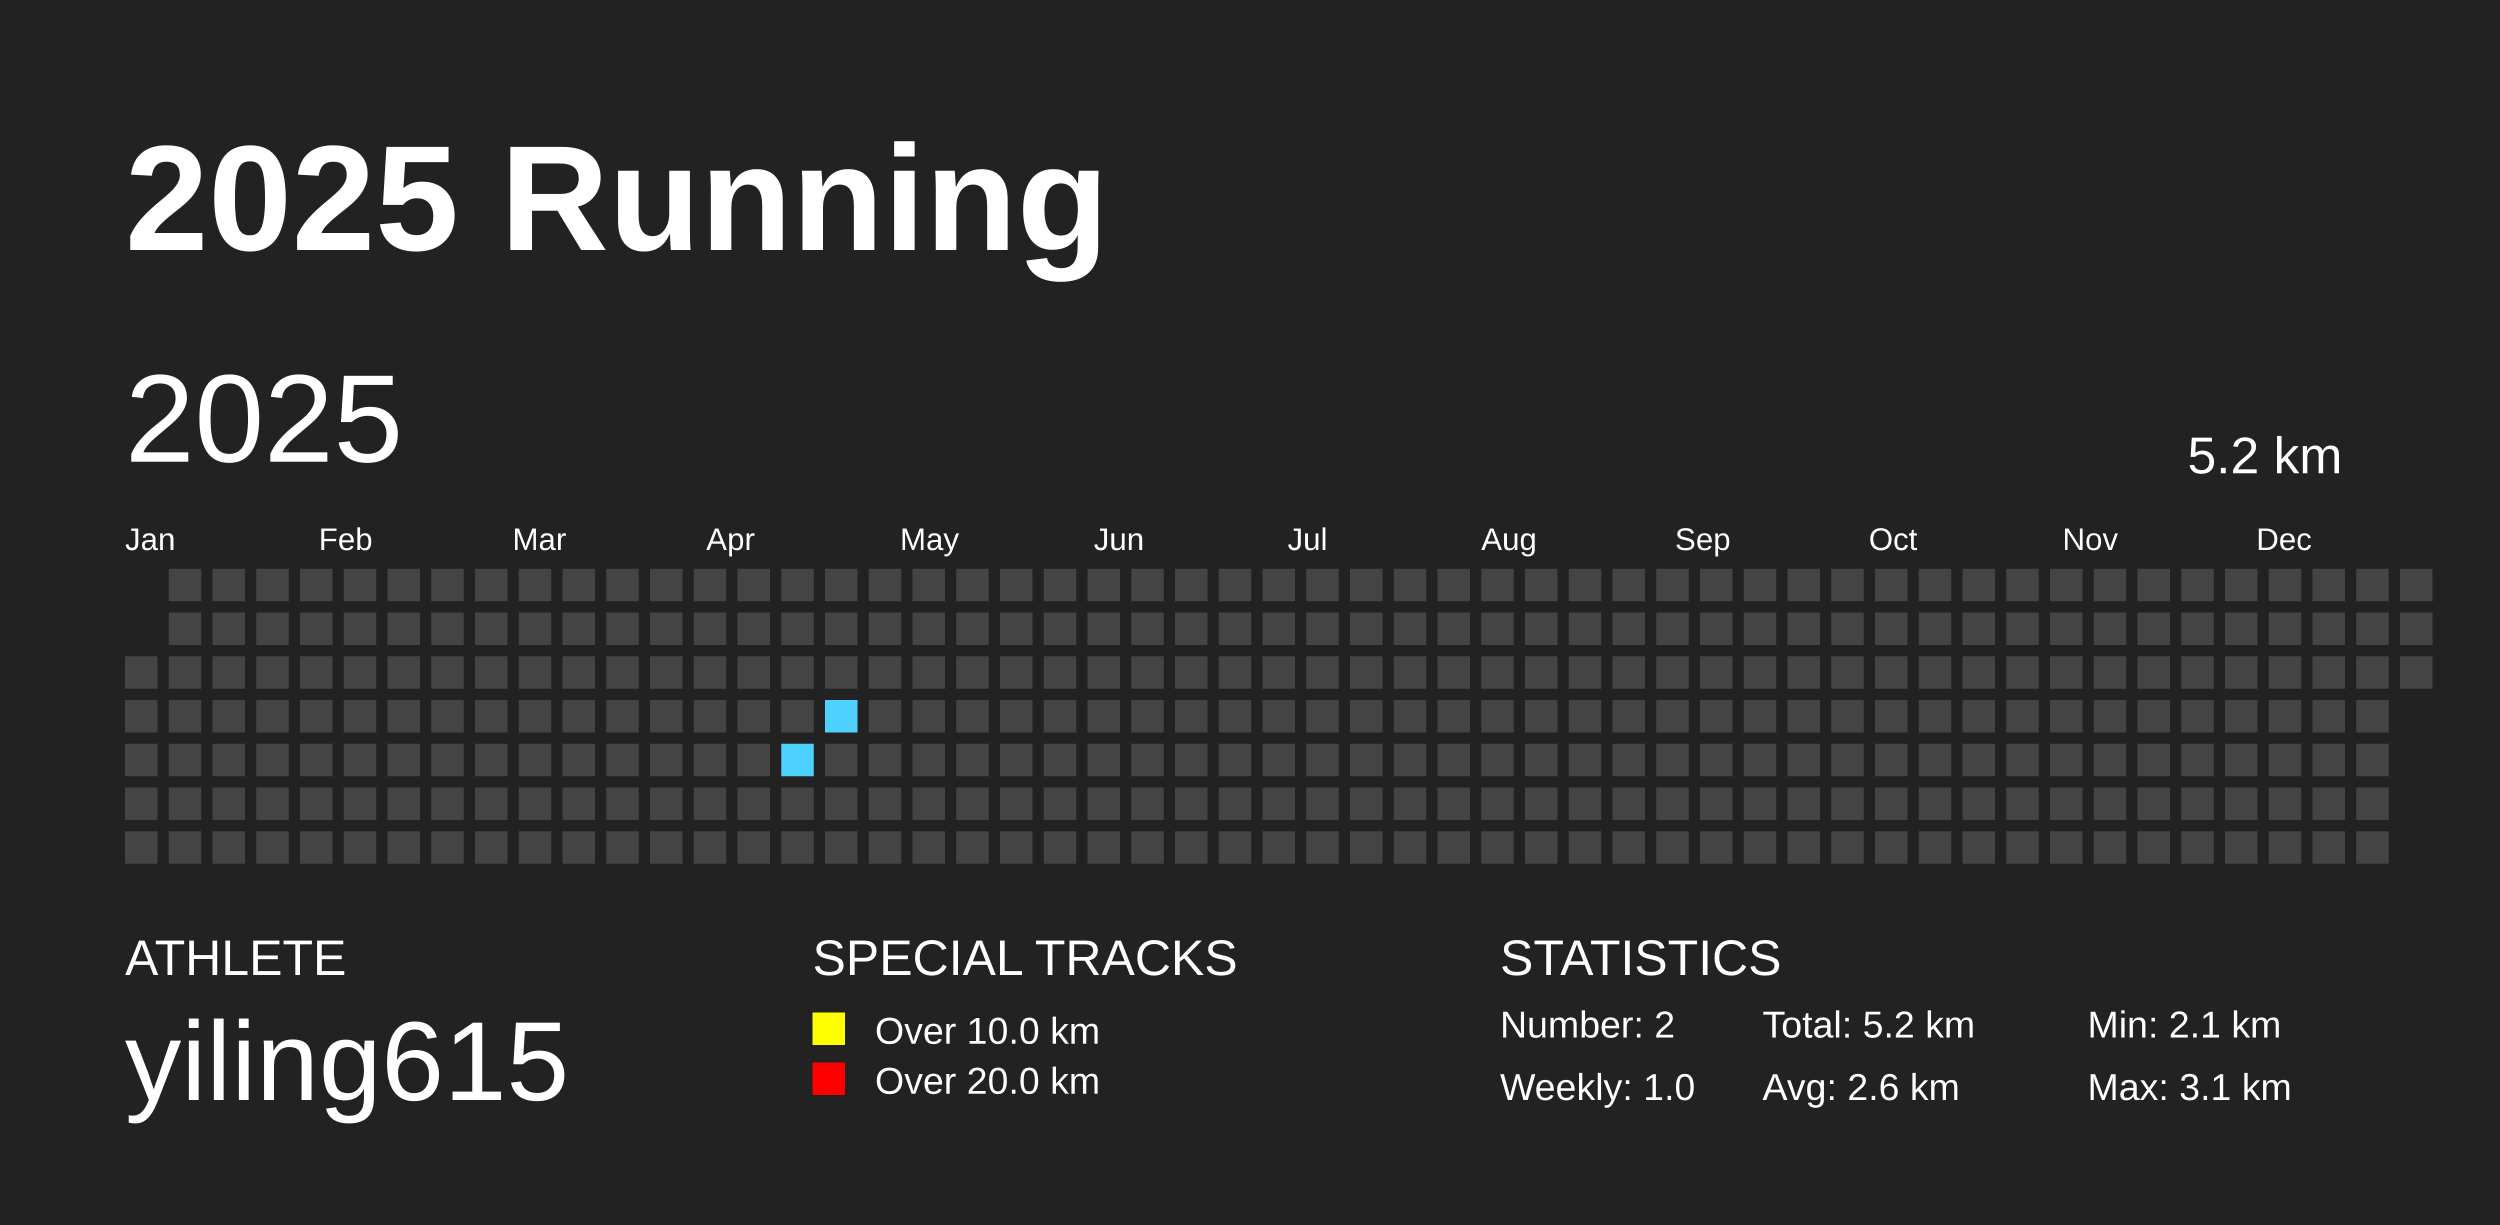
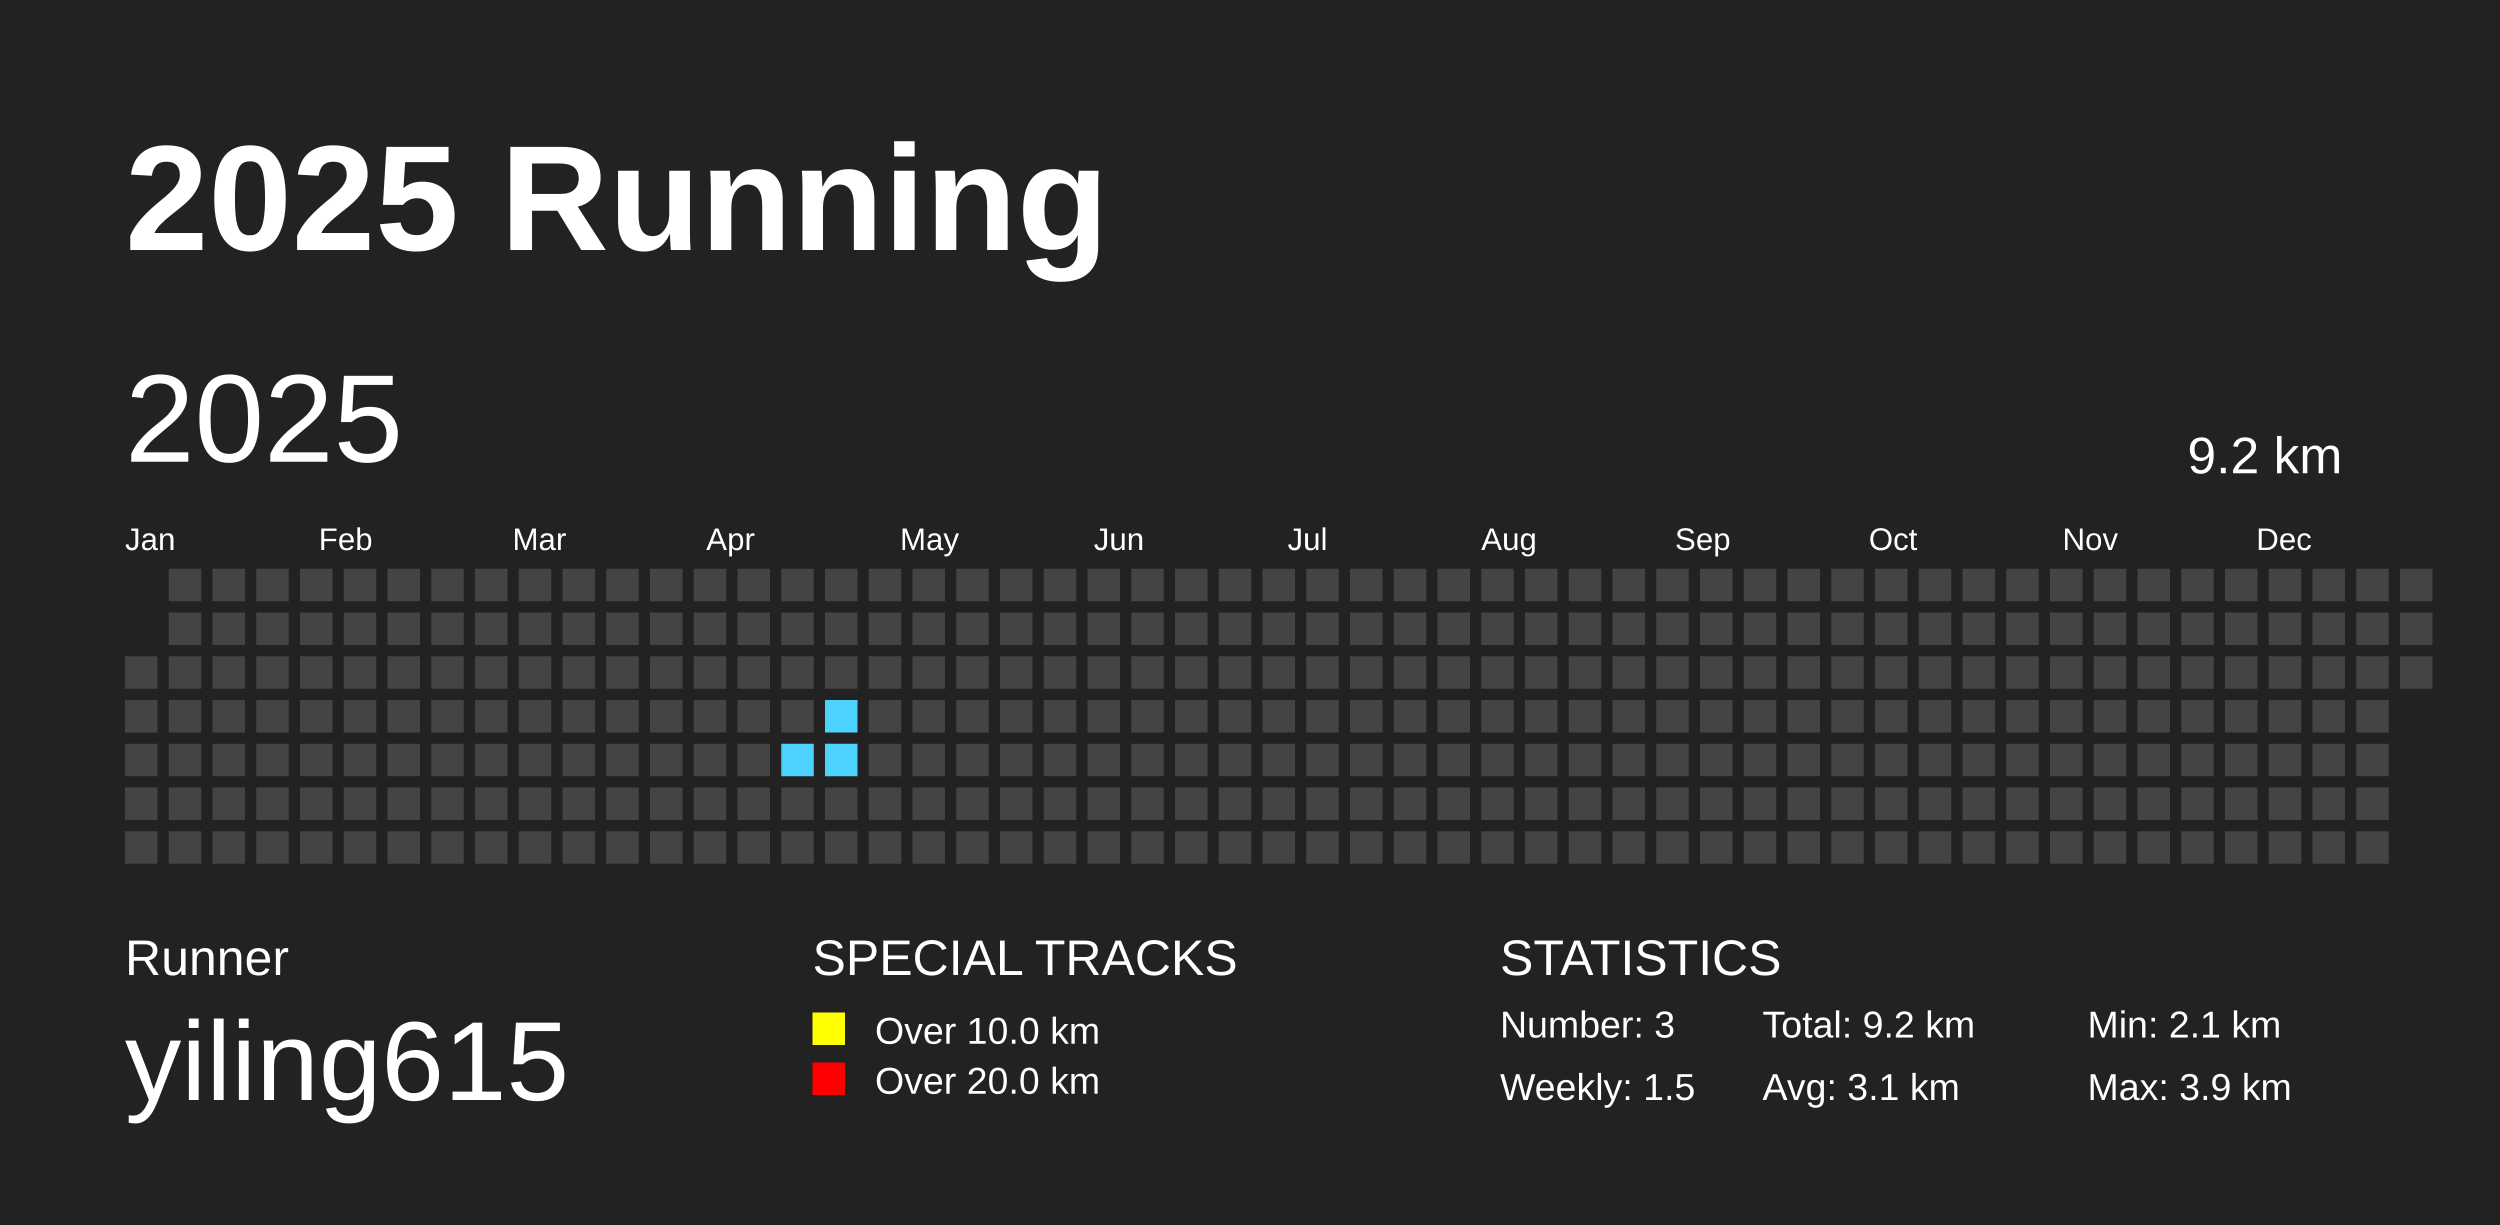
<svg xmlns="http://www.w3.org/2000/svg" baseProfile="full" height="98mm" version="1.1" viewBox="0,0,200,98" width="200mm">
  <defs />
  <rect fill="#222222" height="98" width="200" x="0" y="0" />
  <text fill="#FFFFFF" style="font-size:12px; font-family:Arial; font-weight:bold;" x="10" y="20">2025 Running</text>
-   <text fill="#FFFFFF" style="font-size:4px; font-family:Arial" x="10" y="78">ATHLETE</text>
+   <text fill="#FFFFFF" style="font-size:4px; font-family:Arial" x="10" y="78">Runner</text>
  <text fill="#FFFFFF" style="font-size:9px; font-family:Arial" x="10" y="88">yiling615</text>
  <text fill="#FFFFFF" style="font-size:4px; font-family:Arial" x="65" y="78">SPECIAL TRACKS</text>
  <rect fill="yellow" height="2.6" width="2.6" x="65" y="81" />
  <text fill="#FFFFFF" style="font-size:3px; font-family:Arial" x="70" y="83.5">Over 10.0 km</text>
  <rect fill="red" height="2.6" width="2.6" x="65" y="85" />
  <text fill="#FFFFFF" style="font-size:3px; font-family:Arial" x="70" y="87.5">Over 20.0 km</text>
  <text fill="#FFFFFF" style="font-size:4px; font-family:Arial" x="120" y="78">STATISTICS</text>
-   <text fill="#FFFFFF" style="font-size:3px; font-family:Arial" x="120" y="83">Number: 2</text>
-   <text fill="#FFFFFF" style="font-size:3px; font-family:Arial" x="120" y="88">Weekly: 1.0</text>
-   <text fill="#FFFFFF" style="font-size:3px; font-family:Arial" x="141" y="83">Total: 5.2 km</text>
-   <text fill="#FFFFFF" style="font-size:3px; font-family:Arial" x="141" y="88">Avg: 2.6 km</text>
+   <text fill="#FFFFFF" style="font-size:3px; font-family:Arial" x="120" y="83">Number: 3</text>
+   <text fill="#FFFFFF" style="font-size:3px; font-family:Arial" x="120" y="88">Weekly: 1.5</text>
+   <text fill="#FFFFFF" style="font-size:3px; font-family:Arial" x="141" y="83">Total: 9.2 km</text>
+   <text fill="#FFFFFF" style="font-size:3px; font-family:Arial" x="141" y="88">Avg: 3.1 km</text>
  <text fill="#FFFFFF" style="font-size:3px; font-family:Arial" x="167" y="83">Min: 2.1 km</text>
-   <text fill="#FFFFFF" style="font-size:3px; font-family:Arial" x="167" y="88">Max: 3.1 km</text>
+   <text fill="#FFFFFF" style="font-size:3px; font-family:Arial" x="167" y="88">Max: 3.9 km</text>
  <text dominant-baseline="hanging" fill="#FFFFFF" style="font-size:10.0px; font-family:Arial;" x="10" y="30">2025</text>
-   <text dominant-baseline="hanging" fill="#FFFFFF" style="font-size:4.125px; font-family:Arial;" x="175" y="35">5.2 km</text>
+   <text dominant-baseline="hanging" fill="#FFFFFF" style="font-size:4.125px; font-family:Arial;" x="175" y="35">9.2 km</text>
  <text fill="#FFFFFF" style="font-size:2.5px; font-family:Arial" x="10.0" y="44">Jan</text>
  <text fill="#FFFFFF" style="font-size:2.5px; font-family:Arial" x="25.5" y="44">Feb</text>
  <text fill="#FFFFFF" style="font-size:2.5px; font-family:Arial" x="41.0" y="44">Mar</text>
  <text fill="#FFFFFF" style="font-size:2.5px; font-family:Arial" x="56.5" y="44">Apr</text>
  <text fill="#FFFFFF" style="font-size:2.5px; font-family:Arial" x="72.0" y="44">May</text>
  <text fill="#FFFFFF" style="font-size:2.5px; font-family:Arial" x="87.5" y="44">Jun</text>
  <text fill="#FFFFFF" style="font-size:2.5px; font-family:Arial" x="103.0" y="44">Jul</text>
  <text fill="#FFFFFF" style="font-size:2.5px; font-family:Arial" x="118.5" y="44">Aug</text>
  <text fill="#FFFFFF" style="font-size:2.5px; font-family:Arial" x="134.0" y="44">Sep</text>
  <text fill="#FFFFFF" style="font-size:2.5px; font-family:Arial" x="149.5" y="44">Oct</text>
  <text fill="#FFFFFF" style="font-size:2.5px; font-family:Arial" x="165.0" y="44">Nov</text>
  <text fill="#FFFFFF" style="font-size:2.5px; font-family:Arial" x="180.5" y="44">Dec</text>
  <rect fill="#444444" height="2.6" width="2.6" x="10.0" y="52.5" />
  <rect fill="#444444" height="2.6" width="2.6" x="10.0" y="56.0" />
  <rect fill="#444444" height="2.6" width="2.6" x="10.0" y="59.5" />
  <rect fill="#444444" height="2.6" width="2.6" x="10.0" y="63.0" />
  <rect fill="#444444" height="2.6" width="2.6" x="10.0" y="66.5" />
  <rect fill="#444444" height="2.6" width="2.6" x="13.5" y="45.5" />
  <rect fill="#444444" height="2.6" width="2.6" x="13.5" y="49.0" />
  <rect fill="#444444" height="2.6" width="2.6" x="13.5" y="52.5" />
  <rect fill="#444444" height="2.6" width="2.6" x="13.5" y="56.0" />
  <rect fill="#444444" height="2.6" width="2.6" x="13.5" y="59.5" />
  <rect fill="#444444" height="2.6" width="2.6" x="13.5" y="63.0" />
  <rect fill="#444444" height="2.6" width="2.6" x="13.5" y="66.5" />
  <rect fill="#444444" height="2.6" width="2.6" x="17.0" y="45.5" />
  <rect fill="#444444" height="2.6" width="2.6" x="17.0" y="49.0" />
  <rect fill="#444444" height="2.6" width="2.6" x="17.0" y="52.5" />
  <rect fill="#444444" height="2.6" width="2.6" x="17.0" y="56.0" />
  <rect fill="#444444" height="2.6" width="2.6" x="17.0" y="59.5" />
  <rect fill="#444444" height="2.6" width="2.6" x="17.0" y="63.0" />
  <rect fill="#444444" height="2.6" width="2.6" x="17.0" y="66.5" />
  <rect fill="#444444" height="2.6" width="2.6" x="20.5" y="45.5" />
  <rect fill="#444444" height="2.6" width="2.6" x="20.5" y="49.0" />
  <rect fill="#444444" height="2.6" width="2.6" x="20.5" y="52.5" />
  <rect fill="#444444" height="2.6" width="2.6" x="20.5" y="56.0" />
  <rect fill="#444444" height="2.6" width="2.6" x="20.5" y="59.5" />
  <rect fill="#444444" height="2.6" width="2.6" x="20.5" y="63.0" />
  <rect fill="#444444" height="2.6" width="2.6" x="20.5" y="66.5" />
  <rect fill="#444444" height="2.6" width="2.6" x="24.0" y="45.5" />
  <rect fill="#444444" height="2.6" width="2.6" x="24.0" y="49.0" />
  <rect fill="#444444" height="2.6" width="2.6" x="24.0" y="52.5" />
  <rect fill="#444444" height="2.6" width="2.6" x="24.0" y="56.0" />
  <rect fill="#444444" height="2.6" width="2.6" x="24.0" y="59.5" />
  <rect fill="#444444" height="2.6" width="2.6" x="24.0" y="63.0" />
  <rect fill="#444444" height="2.6" width="2.6" x="24.0" y="66.5" />
  <rect fill="#444444" height="2.6" width="2.6" x="27.5" y="45.5" />
  <rect fill="#444444" height="2.6" width="2.6" x="27.5" y="49.0" />
  <rect fill="#444444" height="2.6" width="2.6" x="27.5" y="52.5" />
  <rect fill="#444444" height="2.6" width="2.6" x="27.5" y="56.0" />
  <rect fill="#444444" height="2.6" width="2.6" x="27.5" y="59.5" />
  <rect fill="#444444" height="2.6" width="2.6" x="27.5" y="63.0" />
  <rect fill="#444444" height="2.6" width="2.6" x="27.5" y="66.5" />
  <rect fill="#444444" height="2.6" width="2.6" x="31.0" y="45.5" />
  <rect fill="#444444" height="2.6" width="2.6" x="31.0" y="49.0" />
  <rect fill="#444444" height="2.6" width="2.6" x="31.0" y="52.5" />
  <rect fill="#444444" height="2.6" width="2.6" x="31.0" y="56.0" />
  <rect fill="#444444" height="2.6" width="2.6" x="31.0" y="59.5" />
  <rect fill="#444444" height="2.6" width="2.6" x="31.0" y="63.0" />
  <rect fill="#444444" height="2.6" width="2.6" x="31.0" y="66.5" />
  <rect fill="#444444" height="2.6" width="2.6" x="34.5" y="45.5" />
  <rect fill="#444444" height="2.6" width="2.6" x="34.5" y="49.0" />
  <rect fill="#444444" height="2.6" width="2.6" x="34.5" y="52.5" />
  <rect fill="#444444" height="2.6" width="2.6" x="34.5" y="56.0" />
  <rect fill="#444444" height="2.6" width="2.6" x="34.5" y="59.5" />
  <rect fill="#444444" height="2.6" width="2.6" x="34.5" y="63.0" />
  <rect fill="#444444" height="2.6" width="2.6" x="34.5" y="66.5" />
  <rect fill="#444444" height="2.6" width="2.6" x="38.0" y="45.5" />
  <rect fill="#444444" height="2.6" width="2.6" x="38.0" y="49.0" />
  <rect fill="#444444" height="2.6" width="2.6" x="38.0" y="52.5" />
  <rect fill="#444444" height="2.6" width="2.6" x="38.0" y="56.0" />
  <rect fill="#444444" height="2.6" width="2.6" x="38.0" y="59.5" />
  <rect fill="#444444" height="2.6" width="2.6" x="38.0" y="63.0" />
  <rect fill="#444444" height="2.6" width="2.6" x="38.0" y="66.5" />
  <rect fill="#444444" height="2.6" width="2.6" x="41.5" y="45.5" />
  <rect fill="#444444" height="2.6" width="2.6" x="41.5" y="49.0" />
  <rect fill="#444444" height="2.6" width="2.6" x="41.5" y="52.5" />
  <rect fill="#444444" height="2.6" width="2.6" x="41.5" y="56.0" />
  <rect fill="#444444" height="2.6" width="2.6" x="41.5" y="59.5" />
  <rect fill="#444444" height="2.6" width="2.6" x="41.5" y="63.0" />
  <rect fill="#444444" height="2.6" width="2.6" x="41.5" y="66.5" />
  <rect fill="#444444" height="2.6" width="2.6" x="45.0" y="45.5" />
  <rect fill="#444444" height="2.6" width="2.6" x="45.0" y="49.0" />
  <rect fill="#444444" height="2.6" width="2.6" x="45.0" y="52.5" />
  <rect fill="#444444" height="2.6" width="2.6" x="45.0" y="56.0" />
  <rect fill="#444444" height="2.6" width="2.6" x="45.0" y="59.5" />
  <rect fill="#444444" height="2.6" width="2.6" x="45.0" y="63.0" />
  <rect fill="#444444" height="2.6" width="2.6" x="45.0" y="66.5" />
  <rect fill="#444444" height="2.6" width="2.6" x="48.5" y="45.5" />
  <rect fill="#444444" height="2.6" width="2.6" x="48.5" y="49.0" />
  <rect fill="#444444" height="2.6" width="2.6" x="48.5" y="52.5" />
  <rect fill="#444444" height="2.6" width="2.6" x="48.5" y="56.0" />
  <rect fill="#444444" height="2.6" width="2.6" x="48.5" y="59.5" />
  <rect fill="#444444" height="2.6" width="2.6" x="48.5" y="63.0" />
  <rect fill="#444444" height="2.6" width="2.6" x="48.5" y="66.5" />
  <rect fill="#444444" height="2.6" width="2.6" x="52.0" y="45.5" />
  <rect fill="#444444" height="2.6" width="2.6" x="52.0" y="49.0" />
  <rect fill="#444444" height="2.6" width="2.6" x="52.0" y="52.5" />
  <rect fill="#444444" height="2.6" width="2.6" x="52.0" y="56.0" />
  <rect fill="#444444" height="2.6" width="2.6" x="52.0" y="59.5" />
  <rect fill="#444444" height="2.6" width="2.6" x="52.0" y="63.0" />
  <rect fill="#444444" height="2.6" width="2.6" x="52.0" y="66.5" />
  <rect fill="#444444" height="2.6" width="2.6" x="55.5" y="45.5" />
  <rect fill="#444444" height="2.6" width="2.6" x="55.5" y="49.0" />
  <rect fill="#444444" height="2.6" width="2.6" x="55.5" y="52.5" />
  <rect fill="#444444" height="2.6" width="2.6" x="55.5" y="56.0" />
  <rect fill="#444444" height="2.6" width="2.6" x="55.5" y="59.5" />
  <rect fill="#444444" height="2.6" width="2.6" x="55.5" y="63.0" />
  <rect fill="#444444" height="2.6" width="2.6" x="55.5" y="66.5" />
  <rect fill="#444444" height="2.6" width="2.6" x="59.0" y="45.5" />
  <rect fill="#444444" height="2.6" width="2.6" x="59.0" y="49.0" />
  <rect fill="#444444" height="2.6" width="2.6" x="59.0" y="52.5" />
  <rect fill="#444444" height="2.6" width="2.6" x="59.0" y="56.0" />
  <rect fill="#444444" height="2.6" width="2.6" x="59.0" y="59.5" />
  <rect fill="#444444" height="2.6" width="2.6" x="59.0" y="63.0" />
  <rect fill="#444444" height="2.6" width="2.6" x="59.0" y="66.5" />
  <rect fill="#444444" height="2.6" width="2.6" x="62.5" y="45.5" />
  <rect fill="#444444" height="2.6" width="2.6" x="62.5" y="49.0" />
  <rect fill="#444444" height="2.6" width="2.6" x="62.5" y="52.5" />
  <rect fill="#444444" height="2.6" width="2.6" x="62.5" y="56.0" />
  <rect fill="#4DD2FF" height="2.6" width="2.6" x="62.5" y="59.5" />
  <rect fill="#444444" height="2.6" width="2.6" x="62.5" y="63.0" />
  <rect fill="#444444" height="2.6" width="2.6" x="62.5" y="66.5" />
  <rect fill="#444444" height="2.6" width="2.6" x="66.0" y="45.5" />
  <rect fill="#444444" height="2.6" width="2.6" x="66.0" y="49.0" />
  <rect fill="#444444" height="2.6" width="2.6" x="66.0" y="52.5" />
  <rect fill="#4DD2FF" height="2.6" width="2.6" x="66.0" y="56.0" />
-   <rect fill="#444444" height="2.6" width="2.6" x="66.0" y="59.5" />
+   <rect fill="#4DD2FF" height="2.6" width="2.6" x="66.0" y="59.5" />
  <rect fill="#444444" height="2.6" width="2.6" x="66.0" y="63.0" />
  <rect fill="#444444" height="2.6" width="2.6" x="66.0" y="66.5" />
  <rect fill="#444444" height="2.6" width="2.6" x="69.5" y="45.5" />
  <rect fill="#444444" height="2.6" width="2.6" x="69.5" y="49.0" />
  <rect fill="#444444" height="2.6" width="2.6" x="69.5" y="52.5" />
  <rect fill="#444444" height="2.6" width="2.6" x="69.5" y="56.0" />
  <rect fill="#444444" height="2.6" width="2.6" x="69.5" y="59.5" />
  <rect fill="#444444" height="2.6" width="2.6" x="69.5" y="63.0" />
  <rect fill="#444444" height="2.6" width="2.6" x="69.5" y="66.5" />
  <rect fill="#444444" height="2.6" width="2.6" x="73.0" y="45.5" />
  <rect fill="#444444" height="2.6" width="2.6" x="73.0" y="49.0" />
  <rect fill="#444444" height="2.6" width="2.6" x="73.0" y="52.5" />
  <rect fill="#444444" height="2.6" width="2.6" x="73.0" y="56.0" />
  <rect fill="#444444" height="2.6" width="2.6" x="73.0" y="59.5" />
  <rect fill="#444444" height="2.6" width="2.6" x="73.0" y="63.0" />
  <rect fill="#444444" height="2.6" width="2.6" x="73.0" y="66.5" />
  <rect fill="#444444" height="2.6" width="2.6" x="76.5" y="45.5" />
  <rect fill="#444444" height="2.6" width="2.6" x="76.5" y="49.0" />
  <rect fill="#444444" height="2.6" width="2.6" x="76.5" y="52.5" />
  <rect fill="#444444" height="2.6" width="2.6" x="76.5" y="56.0" />
  <rect fill="#444444" height="2.6" width="2.6" x="76.5" y="59.5" />
  <rect fill="#444444" height="2.6" width="2.6" x="76.5" y="63.0" />
  <rect fill="#444444" height="2.6" width="2.6" x="76.5" y="66.5" />
  <rect fill="#444444" height="2.6" width="2.6" x="80.0" y="45.5" />
  <rect fill="#444444" height="2.6" width="2.6" x="80.0" y="49.0" />
  <rect fill="#444444" height="2.6" width="2.6" x="80.0" y="52.5" />
  <rect fill="#444444" height="2.6" width="2.6" x="80.0" y="56.0" />
  <rect fill="#444444" height="2.6" width="2.6" x="80.0" y="59.5" />
  <rect fill="#444444" height="2.6" width="2.6" x="80.0" y="63.0" />
  <rect fill="#444444" height="2.6" width="2.6" x="80.0" y="66.5" />
  <rect fill="#444444" height="2.6" width="2.6" x="83.5" y="45.5" />
  <rect fill="#444444" height="2.6" width="2.6" x="83.5" y="49.0" />
  <rect fill="#444444" height="2.6" width="2.6" x="83.5" y="52.5" />
  <rect fill="#444444" height="2.6" width="2.6" x="83.5" y="56.0" />
  <rect fill="#444444" height="2.6" width="2.6" x="83.5" y="59.5" />
  <rect fill="#444444" height="2.6" width="2.6" x="83.5" y="63.0" />
  <rect fill="#444444" height="2.6" width="2.6" x="83.5" y="66.5" />
  <rect fill="#444444" height="2.6" width="2.6" x="87.0" y="45.5" />
  <rect fill="#444444" height="2.6" width="2.6" x="87.0" y="49.0" />
  <rect fill="#444444" height="2.6" width="2.6" x="87.0" y="52.5" />
  <rect fill="#444444" height="2.6" width="2.6" x="87.0" y="56.0" />
  <rect fill="#444444" height="2.6" width="2.6" x="87.0" y="59.5" />
  <rect fill="#444444" height="2.6" width="2.6" x="87.0" y="63.0" />
  <rect fill="#444444" height="2.6" width="2.6" x="87.0" y="66.5" />
  <rect fill="#444444" height="2.6" width="2.6" x="90.5" y="45.5" />
  <rect fill="#444444" height="2.6" width="2.6" x="90.5" y="49.0" />
  <rect fill="#444444" height="2.6" width="2.6" x="90.5" y="52.5" />
  <rect fill="#444444" height="2.6" width="2.6" x="90.5" y="56.0" />
  <rect fill="#444444" height="2.6" width="2.6" x="90.5" y="59.5" />
  <rect fill="#444444" height="2.6" width="2.6" x="90.5" y="63.0" />
  <rect fill="#444444" height="2.6" width="2.6" x="90.5" y="66.5" />
  <rect fill="#444444" height="2.6" width="2.6" x="94.0" y="45.5" />
  <rect fill="#444444" height="2.6" width="2.6" x="94.0" y="49.0" />
  <rect fill="#444444" height="2.6" width="2.6" x="94.0" y="52.5" />
  <rect fill="#444444" height="2.6" width="2.6" x="94.0" y="56.0" />
  <rect fill="#444444" height="2.6" width="2.6" x="94.0" y="59.5" />
  <rect fill="#444444" height="2.6" width="2.6" x="94.0" y="63.0" />
  <rect fill="#444444" height="2.6" width="2.6" x="94.0" y="66.5" />
  <rect fill="#444444" height="2.6" width="2.6" x="97.5" y="45.5" />
  <rect fill="#444444" height="2.6" width="2.6" x="97.5" y="49.0" />
  <rect fill="#444444" height="2.6" width="2.6" x="97.5" y="52.5" />
  <rect fill="#444444" height="2.6" width="2.6" x="97.5" y="56.0" />
  <rect fill="#444444" height="2.6" width="2.6" x="97.5" y="59.5" />
  <rect fill="#444444" height="2.6" width="2.6" x="97.5" y="63.0" />
  <rect fill="#444444" height="2.6" width="2.6" x="97.5" y="66.5" />
  <rect fill="#444444" height="2.6" width="2.6" x="101.0" y="45.5" />
  <rect fill="#444444" height="2.6" width="2.6" x="101.0" y="49.0" />
  <rect fill="#444444" height="2.6" width="2.6" x="101.0" y="52.5" />
  <rect fill="#444444" height="2.6" width="2.6" x="101.0" y="56.0" />
  <rect fill="#444444" height="2.6" width="2.6" x="101.0" y="59.5" />
  <rect fill="#444444" height="2.6" width="2.6" x="101.0" y="63.0" />
  <rect fill="#444444" height="2.6" width="2.6" x="101.0" y="66.5" />
  <rect fill="#444444" height="2.6" width="2.6" x="104.5" y="45.5" />
  <rect fill="#444444" height="2.6" width="2.6" x="104.5" y="49.0" />
  <rect fill="#444444" height="2.6" width="2.6" x="104.5" y="52.5" />
  <rect fill="#444444" height="2.6" width="2.6" x="104.5" y="56.0" />
  <rect fill="#444444" height="2.6" width="2.6" x="104.5" y="59.5" />
  <rect fill="#444444" height="2.6" width="2.6" x="104.5" y="63.0" />
  <rect fill="#444444" height="2.6" width="2.6" x="104.5" y="66.5" />
  <rect fill="#444444" height="2.6" width="2.6" x="108.0" y="45.5" />
  <rect fill="#444444" height="2.6" width="2.6" x="108.0" y="49.0" />
  <rect fill="#444444" height="2.6" width="2.6" x="108.0" y="52.5" />
  <rect fill="#444444" height="2.6" width="2.6" x="108.0" y="56.0" />
  <rect fill="#444444" height="2.6" width="2.6" x="108.0" y="59.5" />
  <rect fill="#444444" height="2.6" width="2.6" x="108.0" y="63.0" />
  <rect fill="#444444" height="2.6" width="2.6" x="108.0" y="66.5" />
  <rect fill="#444444" height="2.6" width="2.6" x="111.5" y="45.5" />
  <rect fill="#444444" height="2.6" width="2.6" x="111.5" y="49.0" />
  <rect fill="#444444" height="2.6" width="2.6" x="111.5" y="52.5" />
  <rect fill="#444444" height="2.6" width="2.6" x="111.5" y="56.0" />
  <rect fill="#444444" height="2.6" width="2.6" x="111.5" y="59.5" />
  <rect fill="#444444" height="2.6" width="2.6" x="111.5" y="63.0" />
  <rect fill="#444444" height="2.6" width="2.6" x="111.5" y="66.5" />
  <rect fill="#444444" height="2.6" width="2.6" x="115.0" y="45.5" />
  <rect fill="#444444" height="2.6" width="2.6" x="115.0" y="49.0" />
  <rect fill="#444444" height="2.6" width="2.6" x="115.0" y="52.5" />
  <rect fill="#444444" height="2.6" width="2.6" x="115.0" y="56.0" />
  <rect fill="#444444" height="2.6" width="2.6" x="115.0" y="59.5" />
  <rect fill="#444444" height="2.6" width="2.6" x="115.0" y="63.0" />
  <rect fill="#444444" height="2.6" width="2.6" x="115.0" y="66.5" />
  <rect fill="#444444" height="2.6" width="2.6" x="118.5" y="45.5" />
  <rect fill="#444444" height="2.6" width="2.6" x="118.5" y="49.0" />
  <rect fill="#444444" height="2.6" width="2.6" x="118.5" y="52.5" />
  <rect fill="#444444" height="2.6" width="2.6" x="118.5" y="56.0" />
  <rect fill="#444444" height="2.6" width="2.6" x="118.5" y="59.5" />
  <rect fill="#444444" height="2.6" width="2.6" x="118.5" y="63.0" />
  <rect fill="#444444" height="2.6" width="2.6" x="118.5" y="66.5" />
  <rect fill="#444444" height="2.6" width="2.6" x="122.0" y="45.5" />
  <rect fill="#444444" height="2.6" width="2.6" x="122.0" y="49.0" />
  <rect fill="#444444" height="2.6" width="2.6" x="122.0" y="52.5" />
  <rect fill="#444444" height="2.6" width="2.6" x="122.0" y="56.0" />
  <rect fill="#444444" height="2.6" width="2.6" x="122.0" y="59.5" />
  <rect fill="#444444" height="2.6" width="2.6" x="122.0" y="63.0" />
  <rect fill="#444444" height="2.6" width="2.6" x="122.0" y="66.5" />
  <rect fill="#444444" height="2.6" width="2.6" x="125.5" y="45.5" />
  <rect fill="#444444" height="2.6" width="2.6" x="125.5" y="49.0" />
  <rect fill="#444444" height="2.6" width="2.6" x="125.5" y="52.5" />
  <rect fill="#444444" height="2.6" width="2.6" x="125.5" y="56.0" />
  <rect fill="#444444" height="2.6" width="2.6" x="125.5" y="59.5" />
  <rect fill="#444444" height="2.6" width="2.6" x="125.5" y="63.0" />
  <rect fill="#444444" height="2.6" width="2.6" x="125.5" y="66.5" />
  <rect fill="#444444" height="2.6" width="2.6" x="129.0" y="45.5" />
  <rect fill="#444444" height="2.6" width="2.6" x="129.0" y="49.0" />
  <rect fill="#444444" height="2.6" width="2.6" x="129.0" y="52.5" />
  <rect fill="#444444" height="2.6" width="2.6" x="129.0" y="56.0" />
  <rect fill="#444444" height="2.6" width="2.6" x="129.0" y="59.5" />
  <rect fill="#444444" height="2.6" width="2.6" x="129.0" y="63.0" />
  <rect fill="#444444" height="2.6" width="2.6" x="129.0" y="66.5" />
  <rect fill="#444444" height="2.6" width="2.6" x="132.5" y="45.5" />
  <rect fill="#444444" height="2.6" width="2.6" x="132.5" y="49.0" />
  <rect fill="#444444" height="2.6" width="2.6" x="132.5" y="52.5" />
  <rect fill="#444444" height="2.6" width="2.6" x="132.5" y="56.0" />
  <rect fill="#444444" height="2.6" width="2.6" x="132.5" y="59.5" />
  <rect fill="#444444" height="2.6" width="2.6" x="132.5" y="63.0" />
  <rect fill="#444444" height="2.6" width="2.6" x="132.5" y="66.5" />
  <rect fill="#444444" height="2.6" width="2.6" x="136.0" y="45.5" />
  <rect fill="#444444" height="2.6" width="2.6" x="136.0" y="49.0" />
  <rect fill="#444444" height="2.6" width="2.6" x="136.0" y="52.5" />
  <rect fill="#444444" height="2.6" width="2.6" x="136.0" y="56.0" />
  <rect fill="#444444" height="2.6" width="2.6" x="136.0" y="59.5" />
  <rect fill="#444444" height="2.6" width="2.6" x="136.0" y="63.0" />
  <rect fill="#444444" height="2.6" width="2.6" x="136.0" y="66.5" />
  <rect fill="#444444" height="2.6" width="2.6" x="139.5" y="45.5" />
  <rect fill="#444444" height="2.6" width="2.6" x="139.5" y="49.0" />
  <rect fill="#444444" height="2.6" width="2.6" x="139.5" y="52.5" />
  <rect fill="#444444" height="2.6" width="2.6" x="139.5" y="56.0" />
  <rect fill="#444444" height="2.6" width="2.6" x="139.5" y="59.5" />
  <rect fill="#444444" height="2.6" width="2.6" x="139.5" y="63.0" />
  <rect fill="#444444" height="2.6" width="2.6" x="139.5" y="66.5" />
  <rect fill="#444444" height="2.6" width="2.6" x="143.0" y="45.5" />
  <rect fill="#444444" height="2.6" width="2.6" x="143.0" y="49.0" />
  <rect fill="#444444" height="2.6" width="2.6" x="143.0" y="52.5" />
  <rect fill="#444444" height="2.6" width="2.6" x="143.0" y="56.0" />
  <rect fill="#444444" height="2.6" width="2.6" x="143.0" y="59.5" />
  <rect fill="#444444" height="2.6" width="2.6" x="143.0" y="63.0" />
  <rect fill="#444444" height="2.6" width="2.6" x="143.0" y="66.5" />
  <rect fill="#444444" height="2.6" width="2.6" x="146.5" y="45.5" />
  <rect fill="#444444" height="2.6" width="2.6" x="146.5" y="49.0" />
  <rect fill="#444444" height="2.6" width="2.6" x="146.5" y="52.5" />
  <rect fill="#444444" height="2.6" width="2.6" x="146.5" y="56.0" />
  <rect fill="#444444" height="2.6" width="2.6" x="146.5" y="59.5" />
  <rect fill="#444444" height="2.6" width="2.6" x="146.5" y="63.0" />
  <rect fill="#444444" height="2.6" width="2.6" x="146.5" y="66.5" />
  <rect fill="#444444" height="2.6" width="2.6" x="150.0" y="45.5" />
  <rect fill="#444444" height="2.6" width="2.6" x="150.0" y="49.0" />
  <rect fill="#444444" height="2.6" width="2.6" x="150.0" y="52.5" />
  <rect fill="#444444" height="2.6" width="2.6" x="150.0" y="56.0" />
  <rect fill="#444444" height="2.6" width="2.6" x="150.0" y="59.5" />
  <rect fill="#444444" height="2.6" width="2.6" x="150.0" y="63.0" />
  <rect fill="#444444" height="2.6" width="2.6" x="150.0" y="66.5" />
  <rect fill="#444444" height="2.6" width="2.6" x="153.5" y="45.5" />
  <rect fill="#444444" height="2.6" width="2.6" x="153.5" y="49.0" />
  <rect fill="#444444" height="2.6" width="2.6" x="153.5" y="52.5" />
  <rect fill="#444444" height="2.6" width="2.6" x="153.5" y="56.0" />
  <rect fill="#444444" height="2.6" width="2.6" x="153.5" y="59.5" />
  <rect fill="#444444" height="2.6" width="2.6" x="153.5" y="63.0" />
  <rect fill="#444444" height="2.6" width="2.6" x="153.5" y="66.5" />
  <rect fill="#444444" height="2.6" width="2.6" x="157.0" y="45.5" />
  <rect fill="#444444" height="2.6" width="2.6" x="157.0" y="49.0" />
  <rect fill="#444444" height="2.6" width="2.6" x="157.0" y="52.5" />
  <rect fill="#444444" height="2.6" width="2.6" x="157.0" y="56.0" />
  <rect fill="#444444" height="2.6" width="2.6" x="157.0" y="59.5" />
  <rect fill="#444444" height="2.6" width="2.6" x="157.0" y="63.0" />
  <rect fill="#444444" height="2.6" width="2.6" x="157.0" y="66.5" />
  <rect fill="#444444" height="2.6" width="2.6" x="160.5" y="45.5" />
  <rect fill="#444444" height="2.6" width="2.6" x="160.5" y="49.0" />
  <rect fill="#444444" height="2.6" width="2.6" x="160.5" y="52.5" />
  <rect fill="#444444" height="2.6" width="2.6" x="160.5" y="56.0" />
  <rect fill="#444444" height="2.6" width="2.6" x="160.5" y="59.5" />
  <rect fill="#444444" height="2.6" width="2.6" x="160.5" y="63.0" />
  <rect fill="#444444" height="2.6" width="2.6" x="160.5" y="66.5" />
  <rect fill="#444444" height="2.6" width="2.6" x="164.0" y="45.5" />
  <rect fill="#444444" height="2.6" width="2.6" x="164.0" y="49.0" />
  <rect fill="#444444" height="2.6" width="2.6" x="164.0" y="52.5" />
  <rect fill="#444444" height="2.6" width="2.6" x="164.0" y="56.0" />
  <rect fill="#444444" height="2.6" width="2.6" x="164.0" y="59.5" />
  <rect fill="#444444" height="2.6" width="2.6" x="164.0" y="63.0" />
  <rect fill="#444444" height="2.6" width="2.6" x="164.0" y="66.5" />
  <rect fill="#444444" height="2.6" width="2.6" x="167.5" y="45.5" />
  <rect fill="#444444" height="2.6" width="2.6" x="167.5" y="49.0" />
  <rect fill="#444444" height="2.6" width="2.6" x="167.5" y="52.5" />
  <rect fill="#444444" height="2.6" width="2.6" x="167.5" y="56.0" />
  <rect fill="#444444" height="2.6" width="2.6" x="167.5" y="59.5" />
  <rect fill="#444444" height="2.6" width="2.6" x="167.5" y="63.0" />
  <rect fill="#444444" height="2.6" width="2.6" x="167.5" y="66.5" />
  <rect fill="#444444" height="2.6" width="2.6" x="171.0" y="45.5" />
  <rect fill="#444444" height="2.6" width="2.6" x="171.0" y="49.0" />
  <rect fill="#444444" height="2.6" width="2.6" x="171.0" y="52.5" />
  <rect fill="#444444" height="2.6" width="2.6" x="171.0" y="56.0" />
  <rect fill="#444444" height="2.6" width="2.6" x="171.0" y="59.5" />
  <rect fill="#444444" height="2.6" width="2.6" x="171.0" y="63.0" />
  <rect fill="#444444" height="2.6" width="2.6" x="171.0" y="66.5" />
  <rect fill="#444444" height="2.6" width="2.6" x="174.5" y="45.5" />
  <rect fill="#444444" height="2.6" width="2.6" x="174.5" y="49.0" />
  <rect fill="#444444" height="2.6" width="2.6" x="174.5" y="52.5" />
  <rect fill="#444444" height="2.6" width="2.6" x="174.5" y="56.0" />
  <rect fill="#444444" height="2.6" width="2.6" x="174.5" y="59.5" />
  <rect fill="#444444" height="2.6" width="2.6" x="174.5" y="63.0" />
  <rect fill="#444444" height="2.6" width="2.6" x="174.5" y="66.5" />
  <rect fill="#444444" height="2.6" width="2.6" x="178.0" y="45.5" />
  <rect fill="#444444" height="2.6" width="2.6" x="178.0" y="49.0" />
  <rect fill="#444444" height="2.6" width="2.6" x="178.0" y="52.5" />
  <rect fill="#444444" height="2.6" width="2.6" x="178.0" y="56.0" />
  <rect fill="#444444" height="2.6" width="2.6" x="178.0" y="59.5" />
  <rect fill="#444444" height="2.6" width="2.6" x="178.0" y="63.0" />
  <rect fill="#444444" height="2.6" width="2.6" x="178.0" y="66.5" />
  <rect fill="#444444" height="2.6" width="2.6" x="181.5" y="45.5" />
  <rect fill="#444444" height="2.6" width="2.6" x="181.5" y="49.0" />
  <rect fill="#444444" height="2.6" width="2.6" x="181.5" y="52.5" />
  <rect fill="#444444" height="2.6" width="2.6" x="181.5" y="56.0" />
  <rect fill="#444444" height="2.6" width="2.6" x="181.5" y="59.5" />
  <rect fill="#444444" height="2.6" width="2.6" x="181.5" y="63.0" />
  <rect fill="#444444" height="2.6" width="2.6" x="181.5" y="66.5" />
  <rect fill="#444444" height="2.6" width="2.6" x="185.0" y="45.5" />
  <rect fill="#444444" height="2.6" width="2.6" x="185.0" y="49.0" />
  <rect fill="#444444" height="2.6" width="2.6" x="185.0" y="52.5" />
  <rect fill="#444444" height="2.6" width="2.6" x="185.0" y="56.0" />
  <rect fill="#444444" height="2.6" width="2.6" x="185.0" y="59.5" />
  <rect fill="#444444" height="2.6" width="2.6" x="185.0" y="63.0" />
  <rect fill="#444444" height="2.6" width="2.6" x="185.0" y="66.5" />
  <rect fill="#444444" height="2.6" width="2.6" x="188.5" y="45.5" />
  <rect fill="#444444" height="2.6" width="2.6" x="188.5" y="49.0" />
  <rect fill="#444444" height="2.6" width="2.6" x="188.5" y="52.5" />
  <rect fill="#444444" height="2.6" width="2.6" x="188.5" y="56.0" />
  <rect fill="#444444" height="2.6" width="2.6" x="188.5" y="59.5" />
  <rect fill="#444444" height="2.6" width="2.6" x="188.5" y="63.0" />
  <rect fill="#444444" height="2.6" width="2.6" x="188.5" y="66.5" />
  <rect fill="#444444" height="2.6" width="2.6" x="192.0" y="45.5" />
  <rect fill="#444444" height="2.6" width="2.6" x="192.0" y="49.0" />
  <rect fill="#444444" height="2.6" width="2.6" x="192.0" y="52.5" />
</svg>
